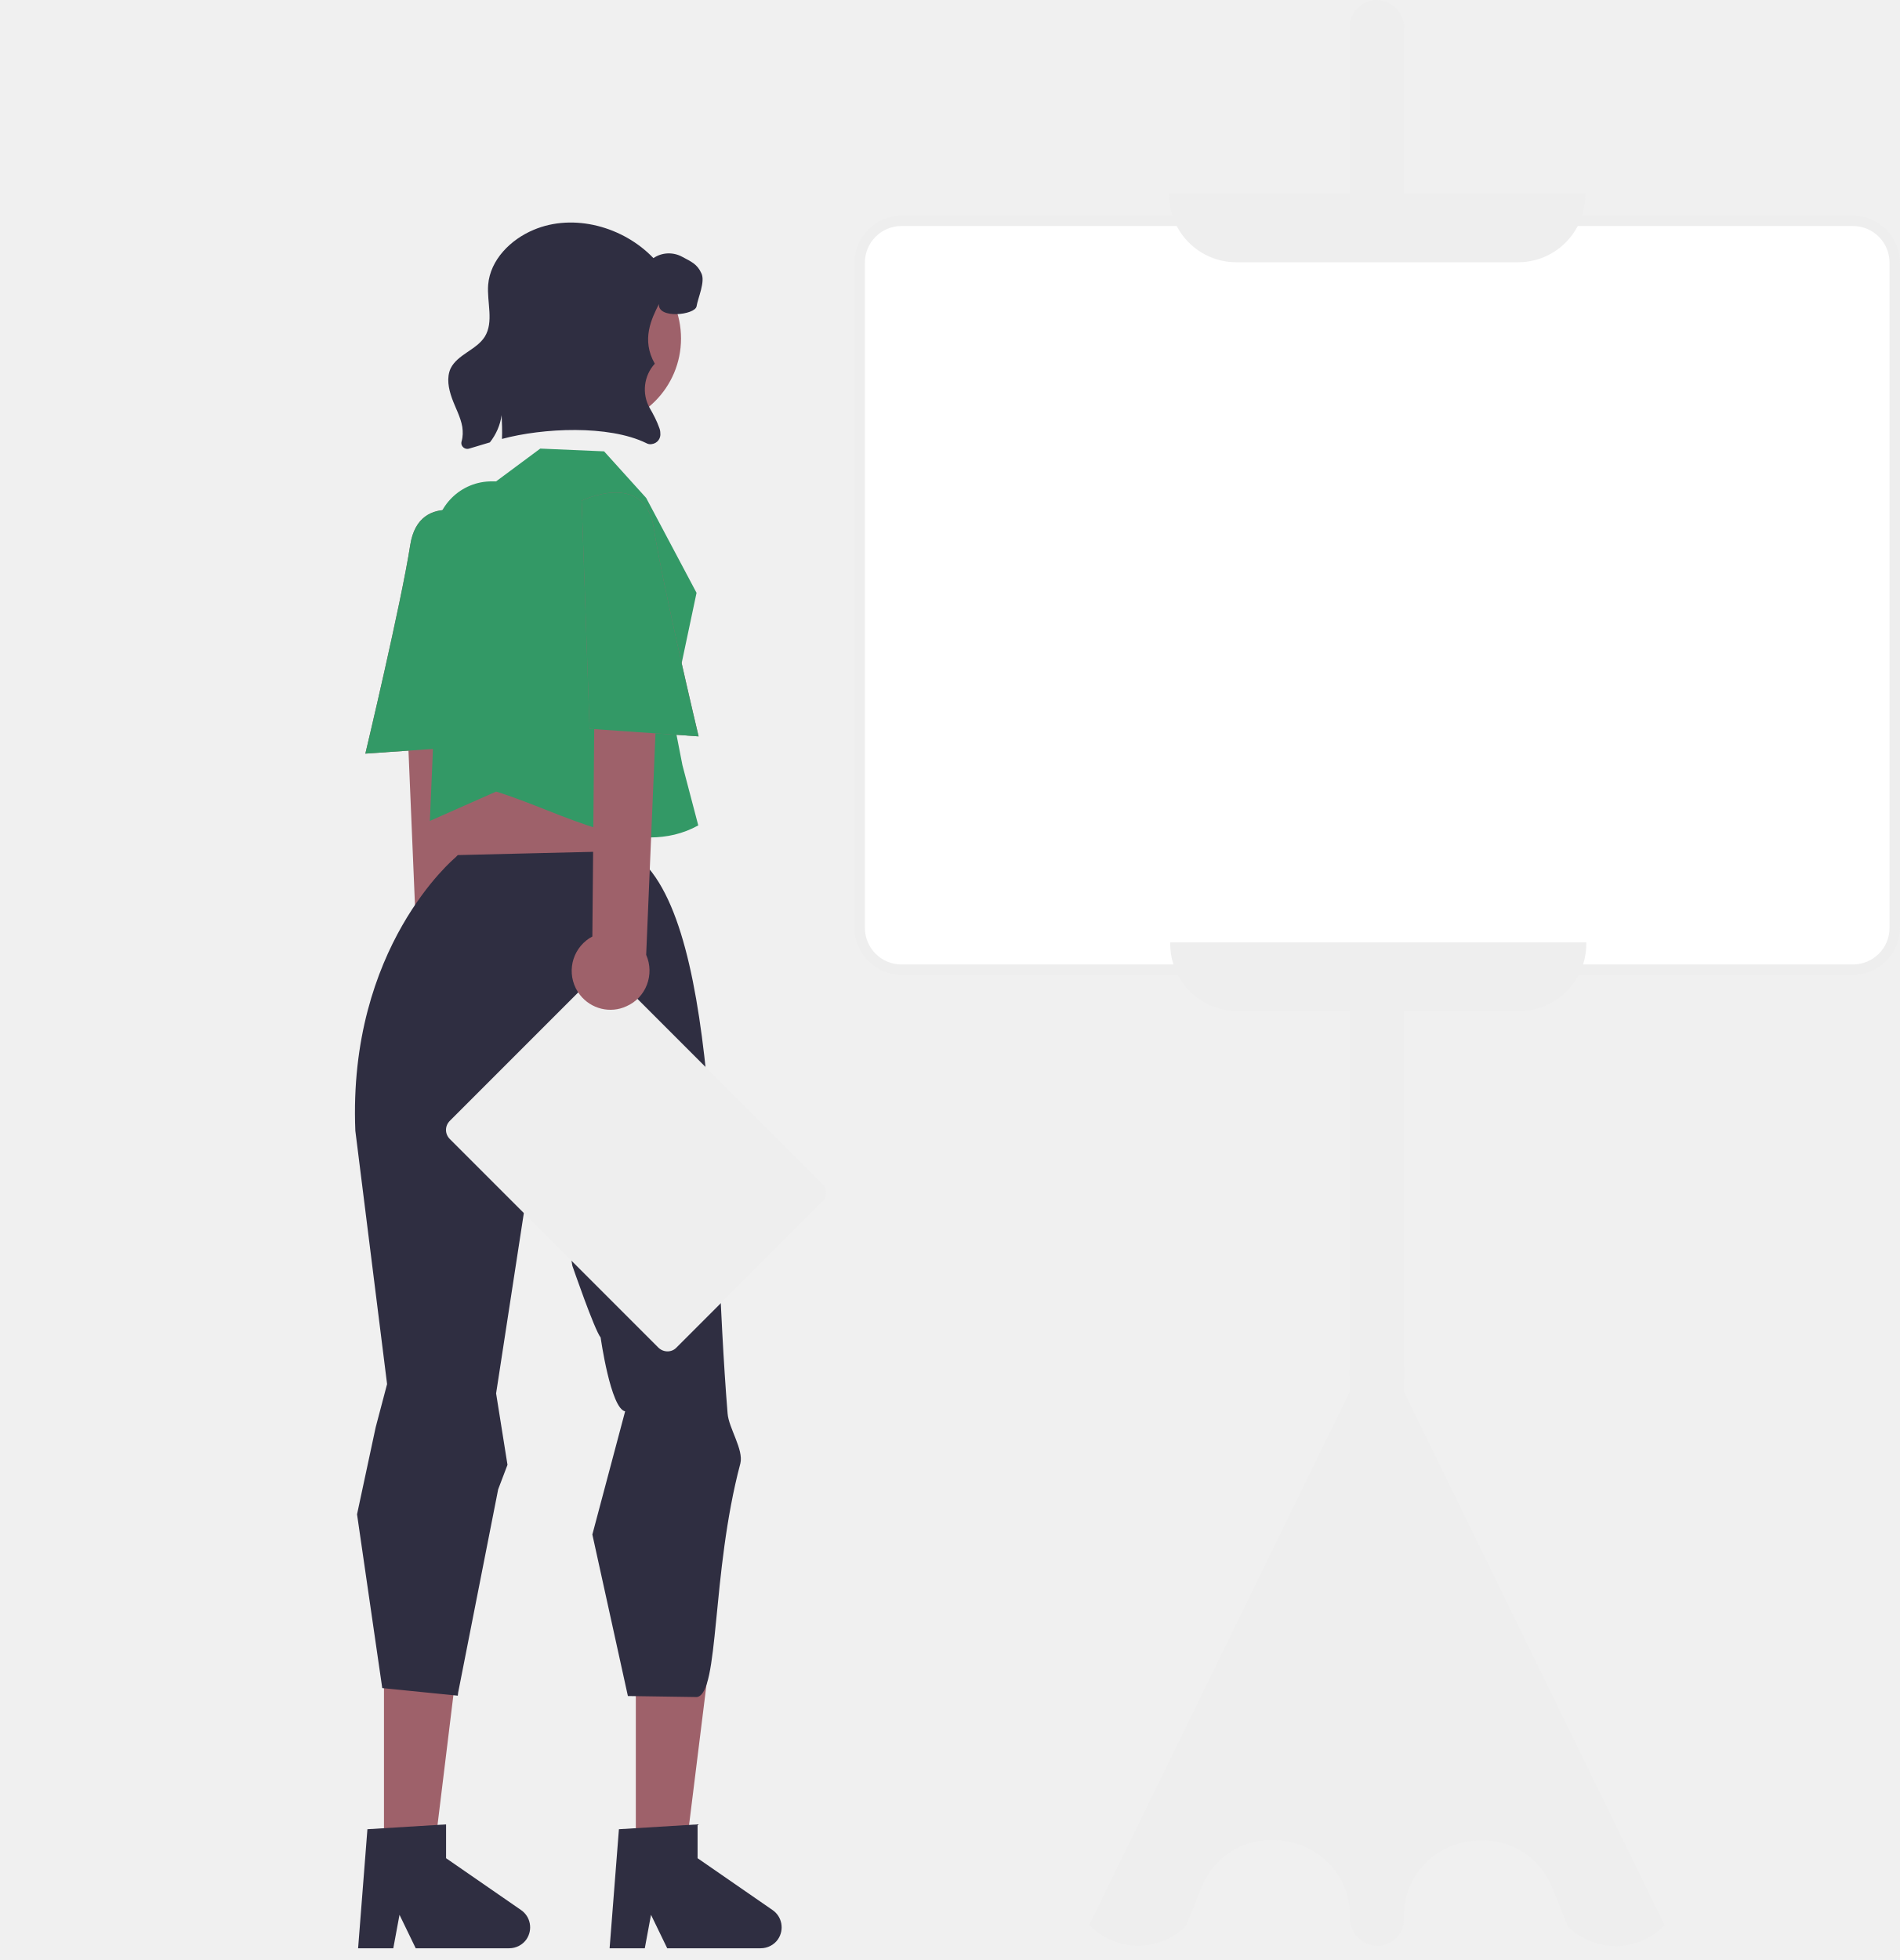
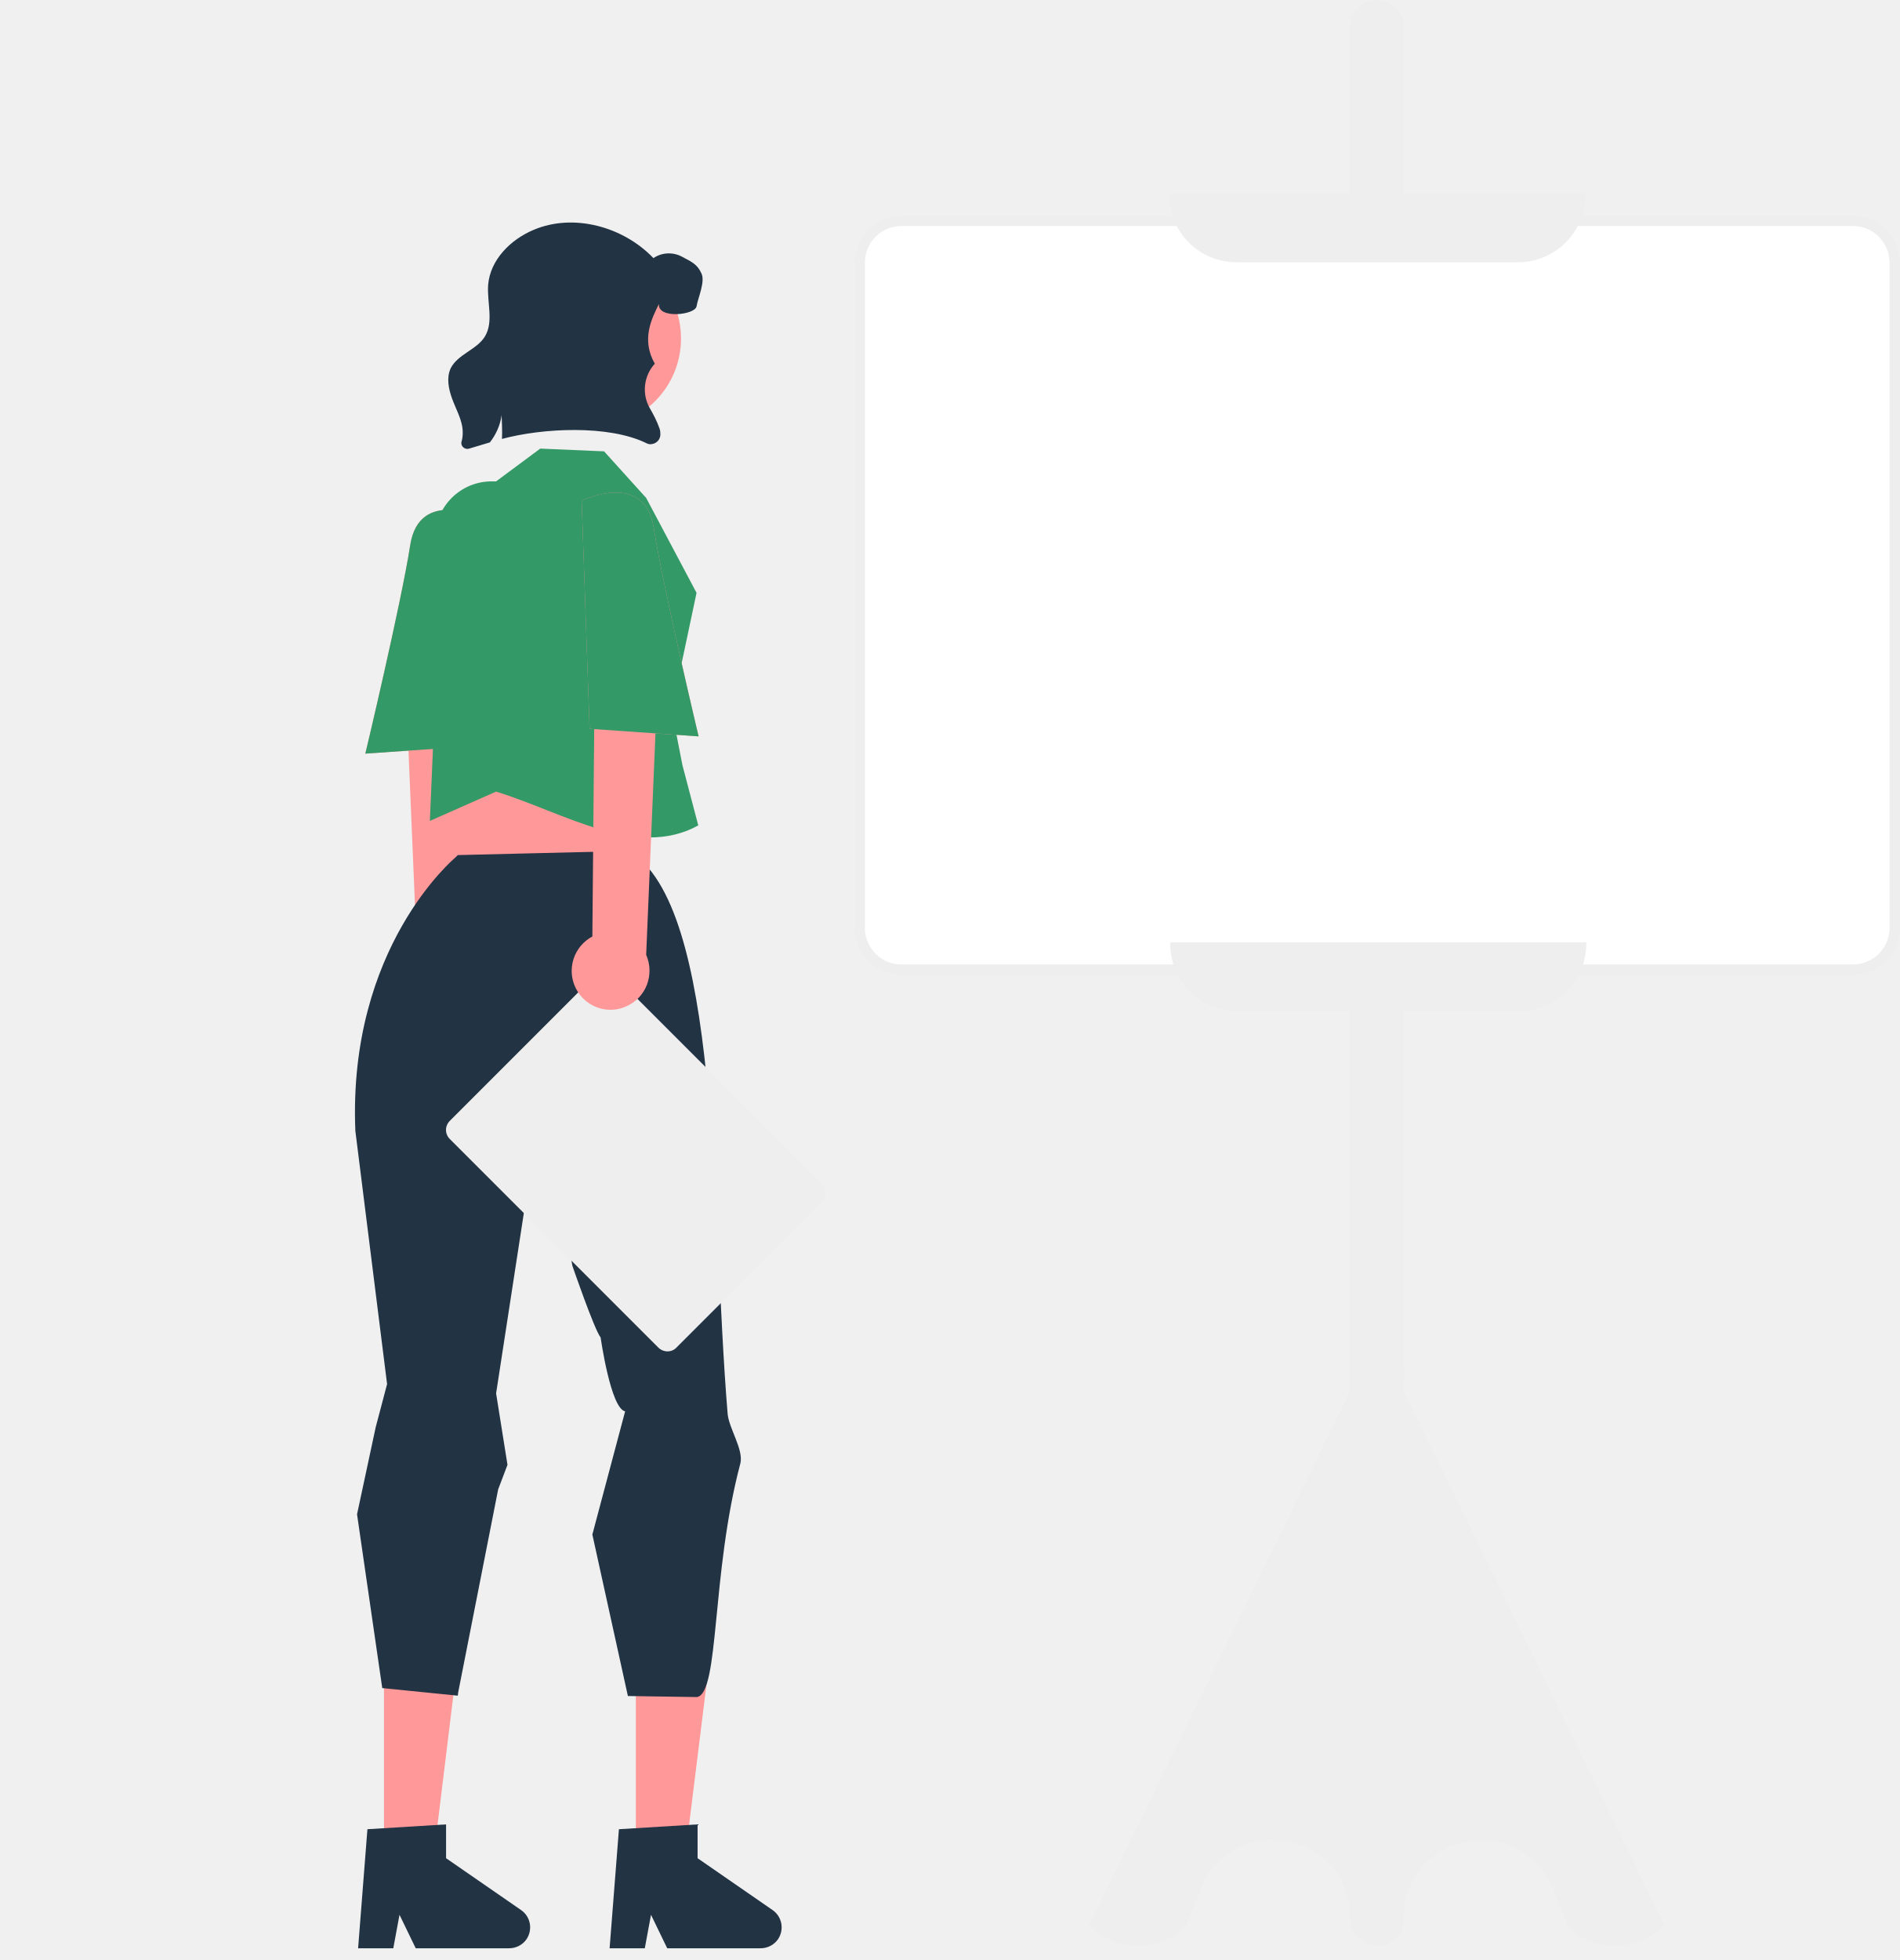
<svg xmlns="http://www.w3.org/2000/svg" viewBox="0 0 550.7 568">
-   <style>.st0{fill:#9e616a}.st1{fill:#396}.st2{fill:#eee}.st3{fill:#fff}.st5{fill:#2f2e41}</style>
+   <style>.st0{fill:#f99}.st1{fill:#396}.st2{fill:#eee}.st3{fill:#fff}.st5{fill:#234}</style>
  <path d="M139.8 150.1s-18.3-8.9-20.9 7.9-13 60.4-13 60.4l31.6-2.2 2.3-66.1z" class="st0" />
  <path d="M140.3 293.3c3.8-4.9 3-11.9-1.9-15.8-.5-.4-1.1-.8-1.7-1.1l-.9-100.8-18.8 8.6 4.1 97.5c-2.5 5.7 0 12.4 5.7 14.9 4.7 2.2 10.3.8 13.5-3.3z" class="st0" />
  <path d="M139.8 150.1s-18.3-8.9-20.9 7.9-13 60.4-13 60.4l31.6-2.2 2.3-66.1z" class="st1" />
  <path d="M399.2 563.9h-.2c-4.4-.2-7.8-3.9-7.7-8.3 0-12.8-9.1-20.3-18.2-22-9.1-1.7-20.3 1.9-25 13.8l-4.3 10.7c-7.7 7.7-20.1 7.7-27.8 0l-.3-.3.2-.3 75.3-154.1v-3.8c-.1-1.2-.1-2.3 0-3.5V7.9c0-4.4 3.6-7.9 7.9-7.9h.2c4.4.2 7.8 3.9 7.7 8.3v387.9c.1 1.2.1 2.3 0 3.5v3.7l75.5 154.5-.3.3c-7.7 7.7-20.1 7.7-27.8 0l-.1-.2-4.2-10.5c-4.7-11.9-15.9-15.5-25-13.8-9.1 1.7-18.2 9.2-18.2 22v.3c.3 4.3-3.3 7.9-7.7 7.9z" class="st2" />
  <path d="M537.1 281H261.3c-6.7 0-12.1-5.4-12.1-12.1V76.1c0-6.7 5.4-12.1 12.1-12.1h275.8c6.7 0 12.1 5.4 12.1 12.1v192.8c0 6.7-5.4 12.1-12.1 12.1z" class="st3" />
  <path d="M537.1 282.5H261.3c-7.5 0-13.6-6.1-13.6-13.6V76.1c0-7.5 6.1-13.6 13.6-13.6h275.8c7.5 0 13.6 6.1 13.6 13.6v192.8c0 7.5-6.1 13.6-13.6 13.6zm-275.8-217c-5.8 0-10.6 4.7-10.6 10.6v192.8c0 5.8 4.7 10.6 10.6 10.6h275.8c5.8 0 10.6-4.7 10.6-10.6V76.1c0-5.8-4.7-10.6-10.6-10.6H261.3z" class="st2" />
  <path d="M440 76h-81.6c-10.8 0-19.5-8.7-19.5-19.5v-.4h120.6v.4c0 10.8-8.7 19.5-19.5 19.5zM440.3 293h-81.6c-10.8 0-19.5-8.7-19.5-19.5v-.4h120.6v.4c0 10.8-8.7 19.5-19.5 19.5z" class="st2" />
  <path d="M184.3 537.2h14.4l6.9-55.6h-21.3z" class="st0" />
  <path d="m179.4 530.1 22.8-1.4v9.8l21.7 15c2.8 1.9 3.5 5.7 1.6 8.5-1.1 1.6-3 2.6-5 2.6h-27.1l-4.7-9.7-1.8 9.7h-10.2l2.7-34.5z" class="st5" />
  <path d="m135.3 227.9-1.4 6.7-1.2 24.8 48.2-6.5 3.7-28.7-5.1-8.4zM111.3 537.2h14.5l6.8-55.6h-21.3z" class="st0" />
  <path d="M103.5 438.9v-.1l5.4-25.2 3.3-12.5-9.2-73.4c-2.2-53.3 28.8-79 29-79.2l.7-.7 49.6-1.2c26.7 16 23.7 103.5 28.6 163 .3 4.2 4.7 10.5 3.7 14.5-8.5 32-6 66.7-12.6 67.7l-20-.3-10.3-46.8 9.5-35.7c-4.2-.8-7.1-21.4-7.1-21.4-1.8-2.2-8.2-20.8-8.2-20.8l-8.5-51.4-13.6 88.4 3.3 20.7-2.7 7.1-11.6 58.9-.1.9-21.9-2.2-7.3-50.3zM106.5 530.1l22.8-1.4v9.8l21.7 15c2.8 1.9 3.5 5.7 1.6 8.5-1.1 1.6-3 2.6-5 2.6h-27.1l-4.7-9.7-1.8 9.7h-10.2l2.7-34.5z" class="st5" />
  <path d="m175.1 130.8 12.2 13.5 14.6 27.5-7.2 34 3.1 15.9 4.6 17.5c-17.9 9.9-39.1-3.8-58.6-9.8l-19.2 8.5 1-23.3.5-58.8c.1-9.1 7.5-16.4 16.6-16.3h1.1l12.8-9.5 18.5.8z" class="st1" />
  <circle cx="171.7" cy="98.1" r="25.7" class="st0" />
  <path d="M201.9 88.8c-.5 2.5-11.3 3.7-10.9-.7-2.1 4.2-5.2 10.3-1.2 17.3-3.2 3.5-3.8 8.7-1.5 12.8 1.1 1.9 2.1 3.8 2.8 5.8.2.5.3 1 .3 1.5.2 1.6-.9 3-2.5 3.2-.5.1-1.1 0-1.6-.3-10.9-5.3-29.9-4.4-41.8-1.2.1-2.3 0-4.6-.1-6.9-.4 2.9-1.6 5.6-3.4 7.9l-6 1.8c-.9.3-1.9-.2-2.2-1.1-.1-.3-.1-.7 0-1 .4-1.4.4-2.8.2-4.2-.5-2.9-2-5.5-3-8.3s-1.6-5.9-.4-8.6c2-4.1 7.5-5.4 9.9-9.2 2.7-4.3.6-10 1-15.1.6-7.2 6.5-13.1 13.2-15.9 11.6-4.9 26-.9 34.7 8.2 2.5-1.7 5.7-1.8 8.3-.4 2.6 1.4 4.4 2.1 5.6 4.8 1.2 2.4-1 7.1-1.4 9.6z" class="st5" />
  <path d="m190.8 390.5-60.4-60.4c-1.5-1.5-1.5-3.8 0-5.3l42.2-42.2c1.5-1.5 3.8-1.5 5.3 0l60.4 60.4c1.5 1.4 1.5 3.8.1 5.3h-.1l-42.2 42.2c-1.4 1.5-3.8 1.5-5.3 0z" class="st2" />
  <path d="M168.1 288.3c-3.8-4.9-3-11.9 1.9-15.8.5-.4 1.1-.8 1.7-1.1l.9-100.8 18.8 8.6-4.1 97.5c2.5 5.7 0 12.4-5.7 14.9-4.7 2.2-10.3.8-13.5-3.3z" class="st0" />
  <path d="M168.6 145.1s18.3-8.9 20.9 7.9 13 60.4 13 60.4l-31.6-2.2-2.3-66.1z" class="st0" />
  <path d="M168.6 145.1s18.3-8.9 20.9 7.9 13 60.4 13 60.4l-31.6-2.2-2.3-66.1z" class="st1" />
</svg>
